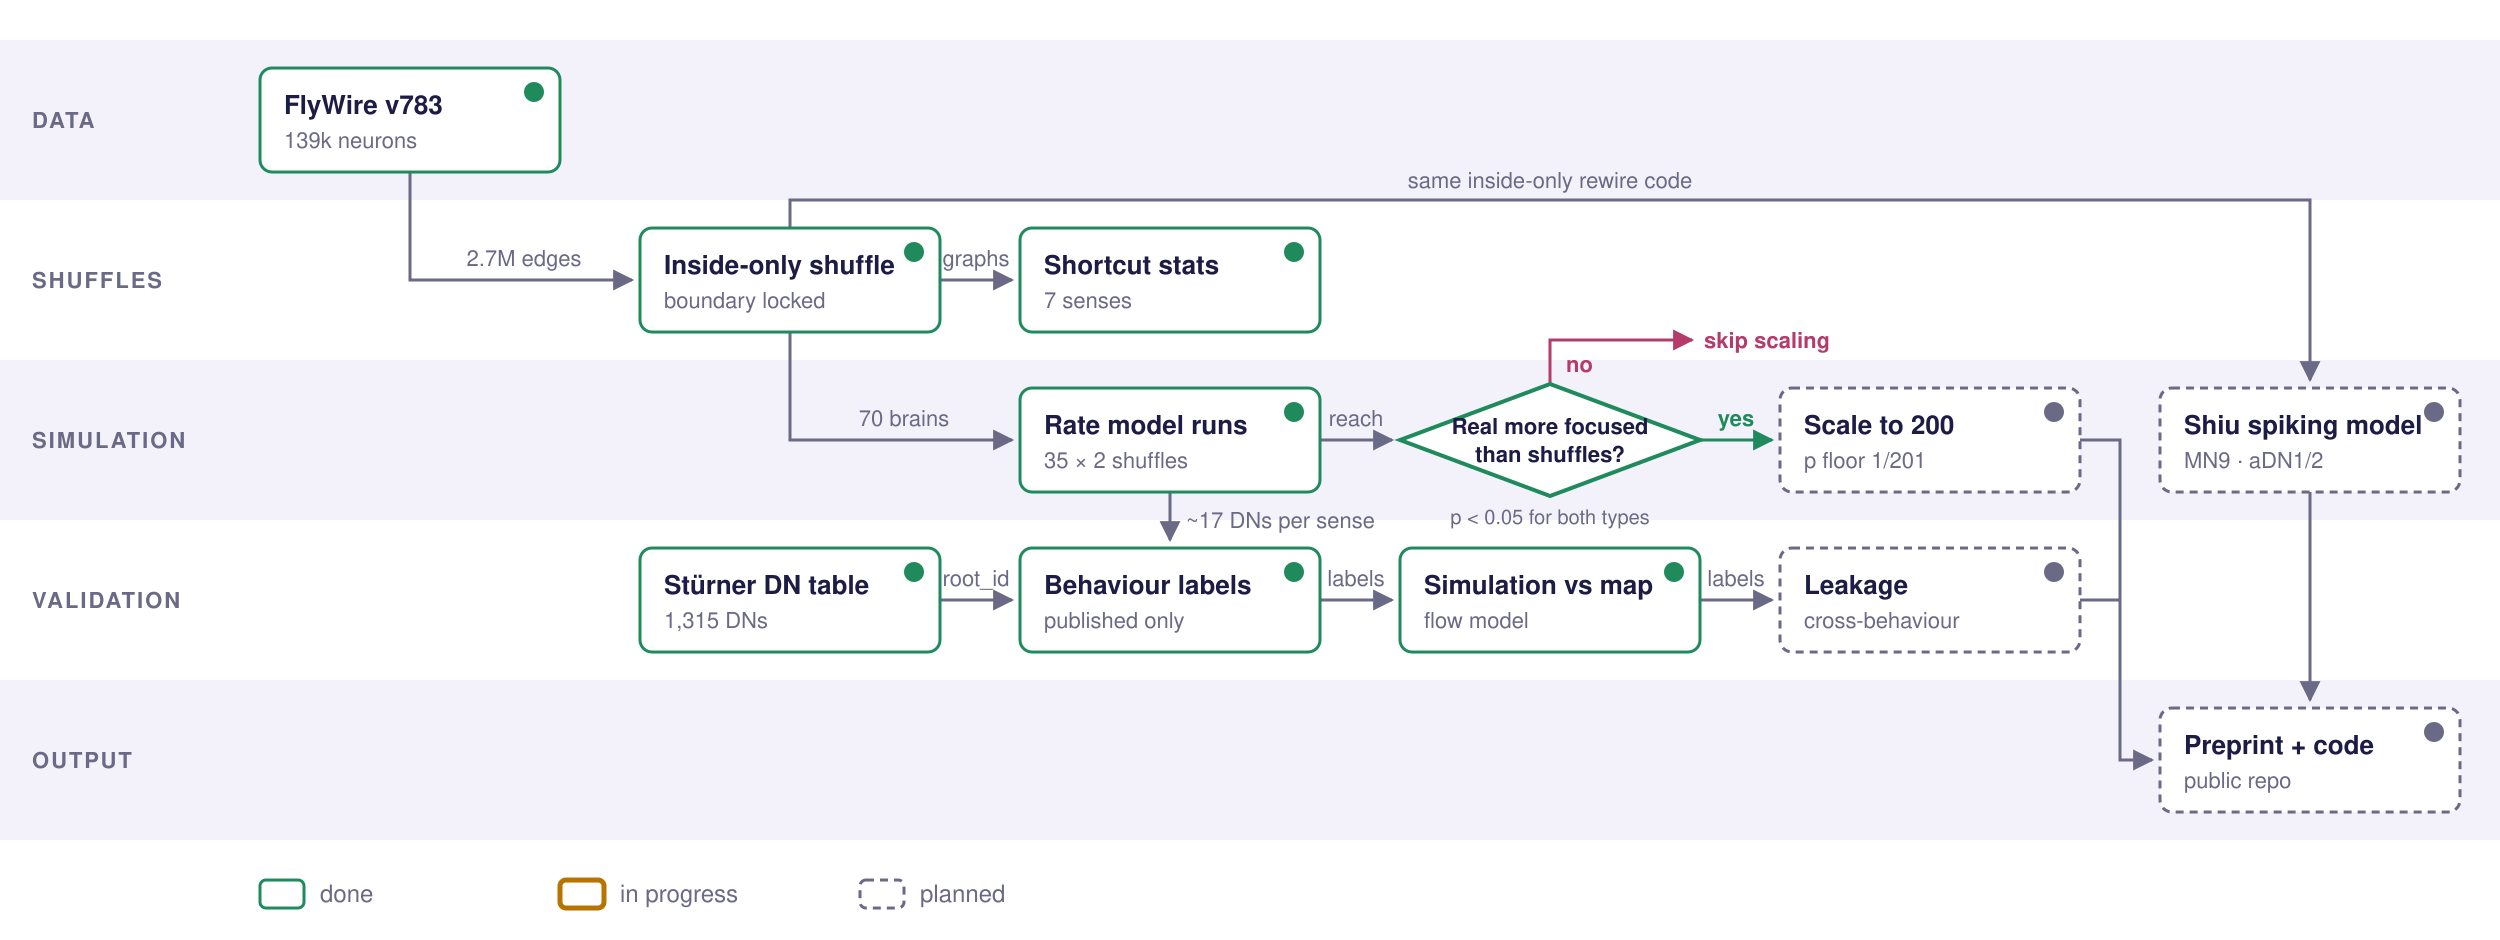
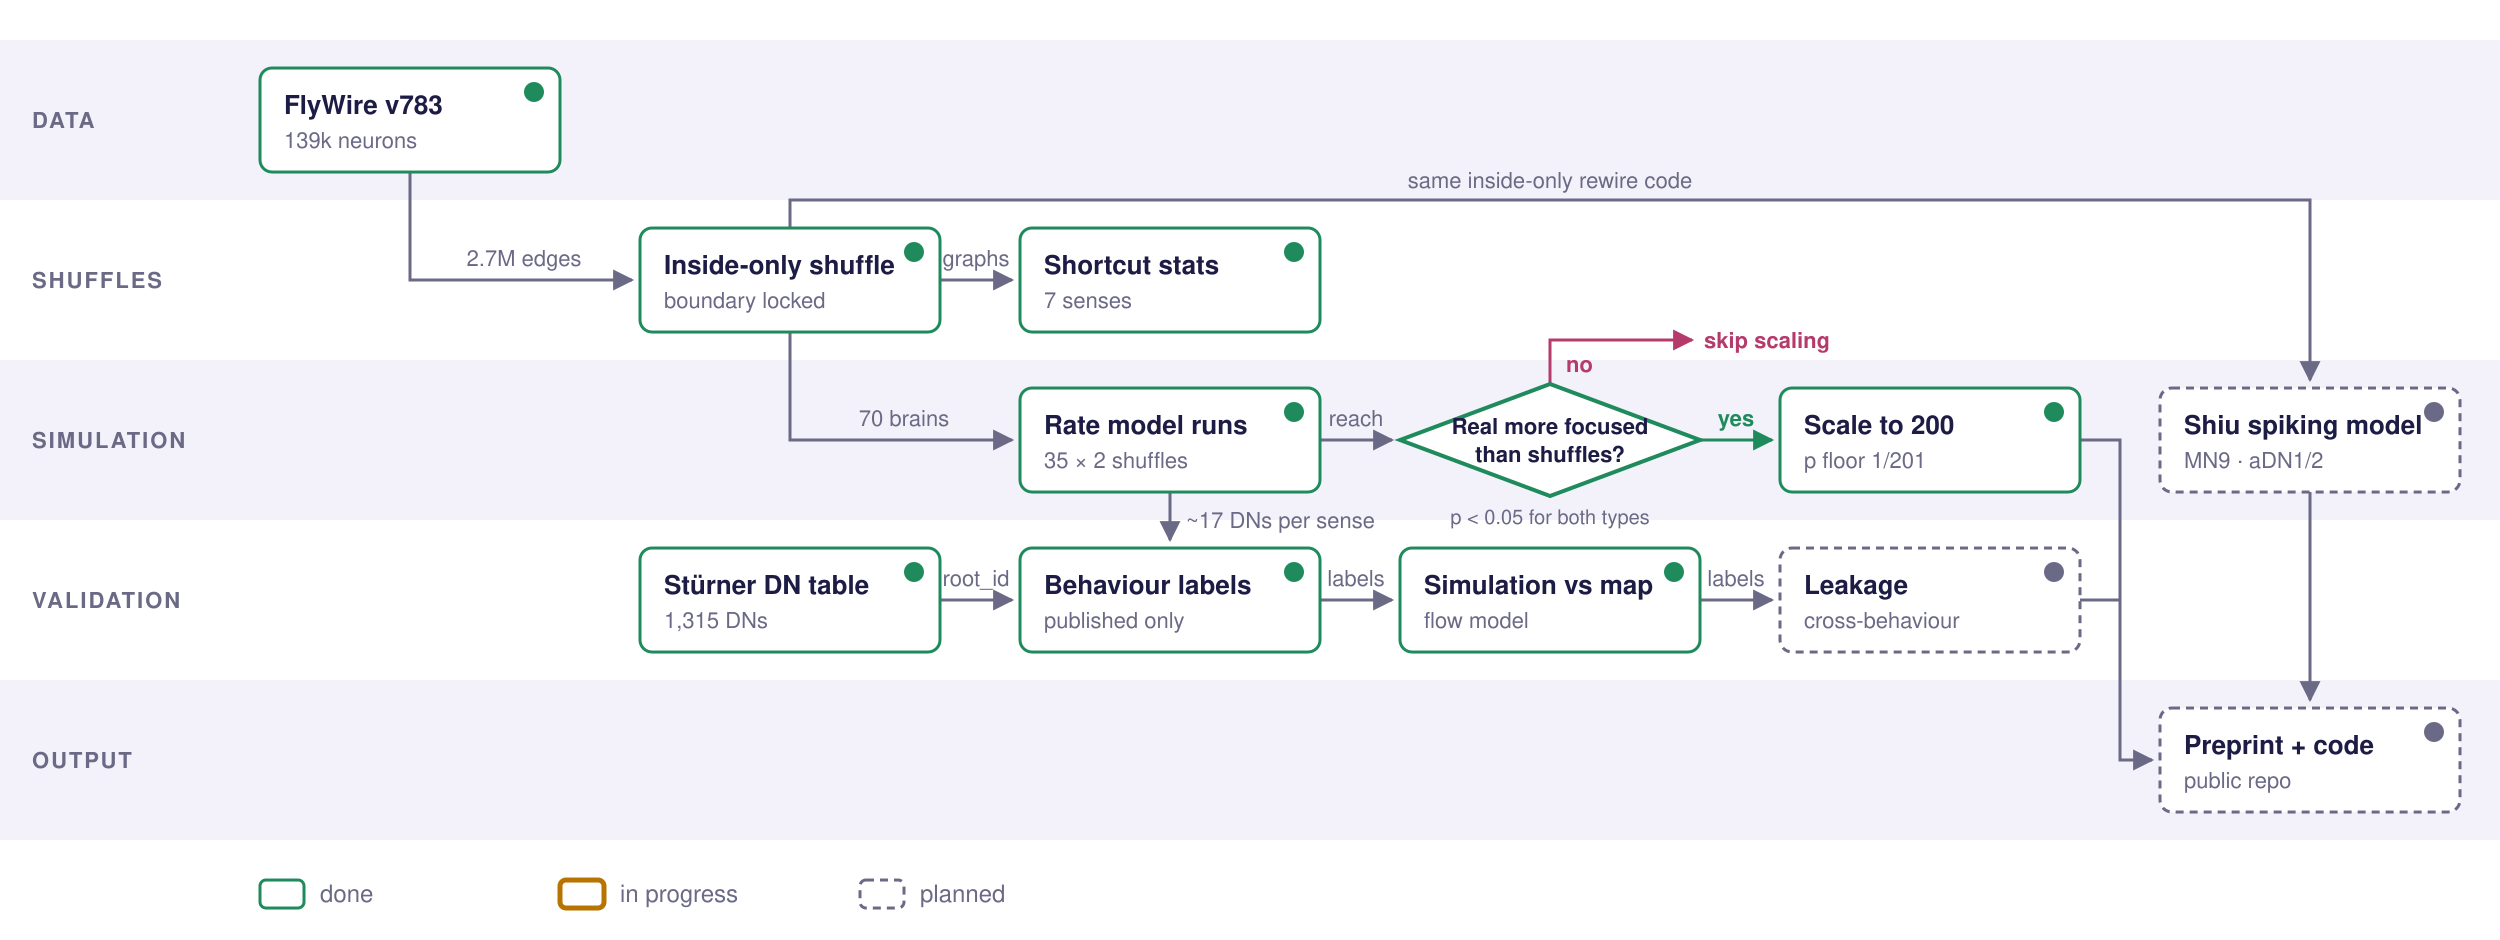
<svg xmlns="http://www.w3.org/2000/svg" viewBox="0 0 1250 470" font-family="Segoe UI, Helvetica, Arial, sans-serif">
  <rect width="1250" height="470" fill="#ffffff" />
  <defs>
    <marker id="pa" viewBox="0 0 10 10" refX="9" refY="5" markerWidth="7" markerHeight="7" orient="auto">
      <path d="M0,0L10,5L0,10z" fill="#6b6a86" />
    </marker>
    <marker id="py" viewBox="0 0 10 10" refX="9" refY="5" markerWidth="7" markerHeight="7" orient="auto">
      <path d="M0,0L10,5L0,10z" fill="#1f8a5c" />
    </marker>
    <marker id="pn" viewBox="0 0 10 10" refX="9" refY="5" markerWidth="7" markerHeight="7" orient="auto">
      <path d="M0,0L10,5L0,10z" fill="#b53b6d" />
    </marker>
  </defs>
  <rect x="0" y="20" width="1250" height="80" fill="#f3f2fa" />
  <text x="16" y="64" font-size="11" font-weight="700" letter-spacing="1" fill="#6b6a86">DATA</text>
  <text x="16" y="144" font-size="11" font-weight="700" letter-spacing="1" fill="#6b6a86">SHUFFLES</text>
  <rect x="0" y="180" width="1250" height="80" fill="#f3f2fa" />
  <text x="16" y="224" font-size="11" font-weight="700" letter-spacing="1" fill="#6b6a86">SIMULATION</text>
  <text x="16" y="304" font-size="11" font-weight="700" letter-spacing="1" fill="#6b6a86">VALIDATION</text>
  <rect x="0" y="340" width="1250" height="80" fill="#f3f2fa" />
  <text x="16" y="384" font-size="11" font-weight="700" letter-spacing="1" fill="#6b6a86">OUTPUT</text>
  <path d="M205,86 V140 H316" fill="none" stroke="#6b6a86" stroke-width="1.5" marker-end="url(#pa)" />
  <text x="262" y="133" font-size="11" fill="#6b6a86" text-anchor="middle">2.7M edges</text>
  <path d="M470,140 H506" fill="none" stroke="#6b6a86" stroke-width="1.5" marker-end="url(#pa)" />
  <text x="488" y="133" font-size="11" fill="#6b6a86" text-anchor="middle">graphs</text>
  <path d="M395,166 V220 H506" fill="none" stroke="#6b6a86" stroke-width="1.5" marker-end="url(#pa)" />
  <text x="452" y="213" font-size="11" fill="#6b6a86" text-anchor="middle">70 brains</text>
  <path d="M660,220 H696" fill="none" stroke="#6b6a86" stroke-width="1.5" marker-end="url(#pa)" />
  <text x="678" y="213" font-size="11" fill="#6b6a86" text-anchor="middle">reach</text>
  <path d="M850,220 H886" fill="none" stroke="#1f8a5c" stroke-width="1.5" marker-end="url(#py)" />
  <text x="868" y="213" font-size="11" fill="#1f8a5c" text-anchor="middle" font-weight="700">yes</text>
  <path d="M775,192 V170 H846" fill="none" stroke="#b53b6d" stroke-width="1.5" marker-end="url(#pn)" />
  <text x="783" y="186" font-size="11" fill="#b53b6d" text-anchor="start" font-weight="700">no</text>
  <text x="852" y="174" font-size="11" font-weight="700" fill="#b53b6d">skip scaling</text>
  <text x="775" y="262" font-size="10" fill="#6b6a86" text-anchor="middle">p &lt; 0.05 for both types</text>
  <path d="M585,246 V270" fill="none" stroke="#6b6a86" stroke-width="1.5" marker-end="url(#pa)" />
  <text x="593" y="264" font-size="11" fill="#6b6a86" text-anchor="start">~17 DNs per sense</text>
  <path d="M470,300 H506" fill="none" stroke="#6b6a86" stroke-width="1.5" marker-end="url(#pa)" />
  <text x="488" y="293" font-size="11" fill="#6b6a86" text-anchor="middle">root_id</text>
  <path d="M660,300 H696" fill="none" stroke="#6b6a86" stroke-width="1.5" marker-end="url(#pa)" />
  <text x="678" y="293" font-size="11" fill="#6b6a86" text-anchor="middle">labels</text>
  <path d="M850,300 H886" fill="none" stroke="#6b6a86" stroke-width="1.5" marker-end="url(#pa)" />
  <text x="868" y="293" font-size="11" fill="#6b6a86" text-anchor="middle">labels</text>
  <path d="M395,114 V100 H1155 V190" fill="none" stroke="#6b6a86" stroke-width="1.5" marker-end="url(#pa)" />
  <text x="775" y="94" font-size="11" fill="#6b6a86" text-anchor="middle">same inside-only rewire code</text>
  <path d="M1040,220 H1060 V380 H1076" fill="none" stroke="#6b6a86" stroke-width="1.5" marker-end="url(#pa)" />
  <path d="M1040,300 H1060" fill="none" stroke="#6b6a86" stroke-width="1.5" />
  <path d="M1155,246 V350" fill="none" stroke="#6b6a86" stroke-width="1.5" marker-end="url(#pa)" />
  <g transform="translate(130,34)">
    <rect width="150" height="52" rx="6" fill="#ffffff" stroke="#1f8a5c" stroke-width="1.5" />
    <circle cx="137" cy="12" r="5" fill="#1f8a5c" />
    <text x="12" y="23" font-size="13" font-weight="700" fill="#1d1c45">FlyWire v783</text>
    <text x="12" y="40" font-size="11" fill="#6b6a86">139k neurons</text>
  </g>
  <g transform="translate(320,114)">
    <rect width="150" height="52" rx="6" fill="#ffffff" stroke="#1f8a5c" stroke-width="1.5" />
    <circle cx="137" cy="12" r="5" fill="#1f8a5c" />
    <text x="12" y="23" font-size="13" font-weight="700" fill="#1d1c45">Inside-only shuffle</text>
    <text x="12" y="40" font-size="11" fill="#6b6a86">boundary locked</text>
  </g>
  <g transform="translate(510,114)">
    <rect width="150" height="52" rx="6" fill="#ffffff" stroke="#1f8a5c" stroke-width="1.5" />
    <circle cx="137" cy="12" r="5" fill="#1f8a5c" />
    <text x="12" y="23" font-size="13" font-weight="700" fill="#1d1c45">Shortcut stats</text>
    <text x="12" y="40" font-size="11" fill="#6b6a86">7 senses</text>
  </g>
  <g transform="translate(510,194)">
    <rect width="150" height="52" rx="6" fill="#ffffff" stroke="#1f8a5c" stroke-width="1.5" />
    <circle cx="137" cy="12" r="5" fill="#1f8a5c" />
    <text x="12" y="23" font-size="13" font-weight="700" fill="#1d1c45">Rate model runs</text>
    <text x="12" y="40" font-size="11" fill="#6b6a86">35 × 2 shuffles</text>
  </g>
  <g transform="translate(775,220)">
    <polygon points="0,-28 75,0 0,28 -75,0" fill="#ffffff" stroke="#1f8a5c" stroke-width="2" />
    <text x="0" y="-3" font-size="11" font-weight="700" fill="#1d1c45" text-anchor="middle">Real more focused</text>
    <text x="0" y="11" font-size="11" font-weight="700" fill="#1d1c45" text-anchor="middle">than shuffles?</text>
  </g>
  <g transform="translate(890,194)">
-     <rect width="150" height="52" rx="6" fill="#ffffff" stroke="#6b6a86" stroke-width="1.5" stroke-dasharray="4 3" />
-     <circle cx="137" cy="12" r="5" fill="#6b6a86" />
+     <rect width="150" height="52" rx="6" fill="#ffffff" stroke="#1f8a5c" stroke-width="1.5" />
+     <circle cx="137" cy="12" r="5" fill="#1f8a5c" />
    <text x="12" y="23" font-size="13" font-weight="700" fill="#1d1c45">Scale to 200</text>
    <text x="12" y="40" font-size="11" fill="#6b6a86">p floor 1/201</text>
  </g>
  <g transform="translate(1080,194)">
    <rect width="150" height="52" rx="6" fill="#ffffff" stroke="#6b6a86" stroke-width="1.5" stroke-dasharray="4 3" />
    <circle cx="137" cy="12" r="5" fill="#6b6a86" />
    <text x="12" y="23" font-size="13" font-weight="700" fill="#1d1c45">Shiu spiking model</text>
    <text x="12" y="40" font-size="11" fill="#6b6a86">MN9 · aDN1/2</text>
  </g>
  <g transform="translate(320,274)">
    <rect width="150" height="52" rx="6" fill="#ffffff" stroke="#1f8a5c" stroke-width="1.5" />
    <circle cx="137" cy="12" r="5" fill="#1f8a5c" />
    <text x="12" y="23" font-size="13" font-weight="700" fill="#1d1c45">Stürner DN table</text>
    <text x="12" y="40" font-size="11" fill="#6b6a86">1,315 DNs</text>
  </g>
  <g transform="translate(510,274)">
    <rect width="150" height="52" rx="6" fill="#ffffff" stroke="#1f8a5c" stroke-width="1.5" />
    <circle cx="137" cy="12" r="5" fill="#1f8a5c" />
    <text x="12" y="23" font-size="13" font-weight="700" fill="#1d1c45">Behaviour labels</text>
    <text x="12" y="40" font-size="11" fill="#6b6a86">published only</text>
  </g>
  <g transform="translate(700,274)">
    <rect width="150" height="52" rx="6" fill="#ffffff" stroke="#1f8a5c" stroke-width="1.5" />
    <circle cx="137" cy="12" r="5" fill="#1f8a5c" />
    <text x="12" y="23" font-size="13" font-weight="700" fill="#1d1c45">Simulation vs map</text>
    <text x="12" y="40" font-size="11" fill="#6b6a86">flow model</text>
  </g>
  <g transform="translate(890,274)">
    <rect width="150" height="52" rx="6" fill="#ffffff" stroke="#6b6a86" stroke-width="1.5" stroke-dasharray="4 3" />
    <circle cx="137" cy="12" r="5" fill="#6b6a86" />
    <text x="12" y="23" font-size="13" font-weight="700" fill="#1d1c45">Leakage</text>
    <text x="12" y="40" font-size="11" fill="#6b6a86">cross-behaviour</text>
  </g>
  <g transform="translate(1080,354)">
    <rect width="150" height="52" rx="6" fill="#ffffff" stroke="#6b6a86" stroke-width="1.5" stroke-dasharray="4 3" />
    <circle cx="137" cy="12" r="5" fill="#6b6a86" />
    <text x="12" y="23" font-size="13" font-weight="700" fill="#1d1c45">Preprint + code</text>
    <text x="12" y="40" font-size="11" fill="#6b6a86">public repo</text>
  </g>
  <rect x="130" y="440" width="22" height="14" rx="3" fill="#ffffff" stroke="#1f8a5c" stroke-width="1.5" />
  <text x="160" y="451" font-size="12" fill="#6b6a86">done</text>
  <rect x="280" y="440" width="22" height="14" rx="3" fill="#ffffff" stroke="#b87400" stroke-width="2.5" />
  <text x="310" y="451" font-size="12" fill="#6b6a86">in progress</text>
  <rect x="430" y="440" width="22" height="14" rx="3" fill="#ffffff" stroke="#6b6a86" stroke-width="1.5" stroke-dasharray="4 3" />
  <text x="460" y="451" font-size="12" fill="#6b6a86">planned</text>
</svg>
